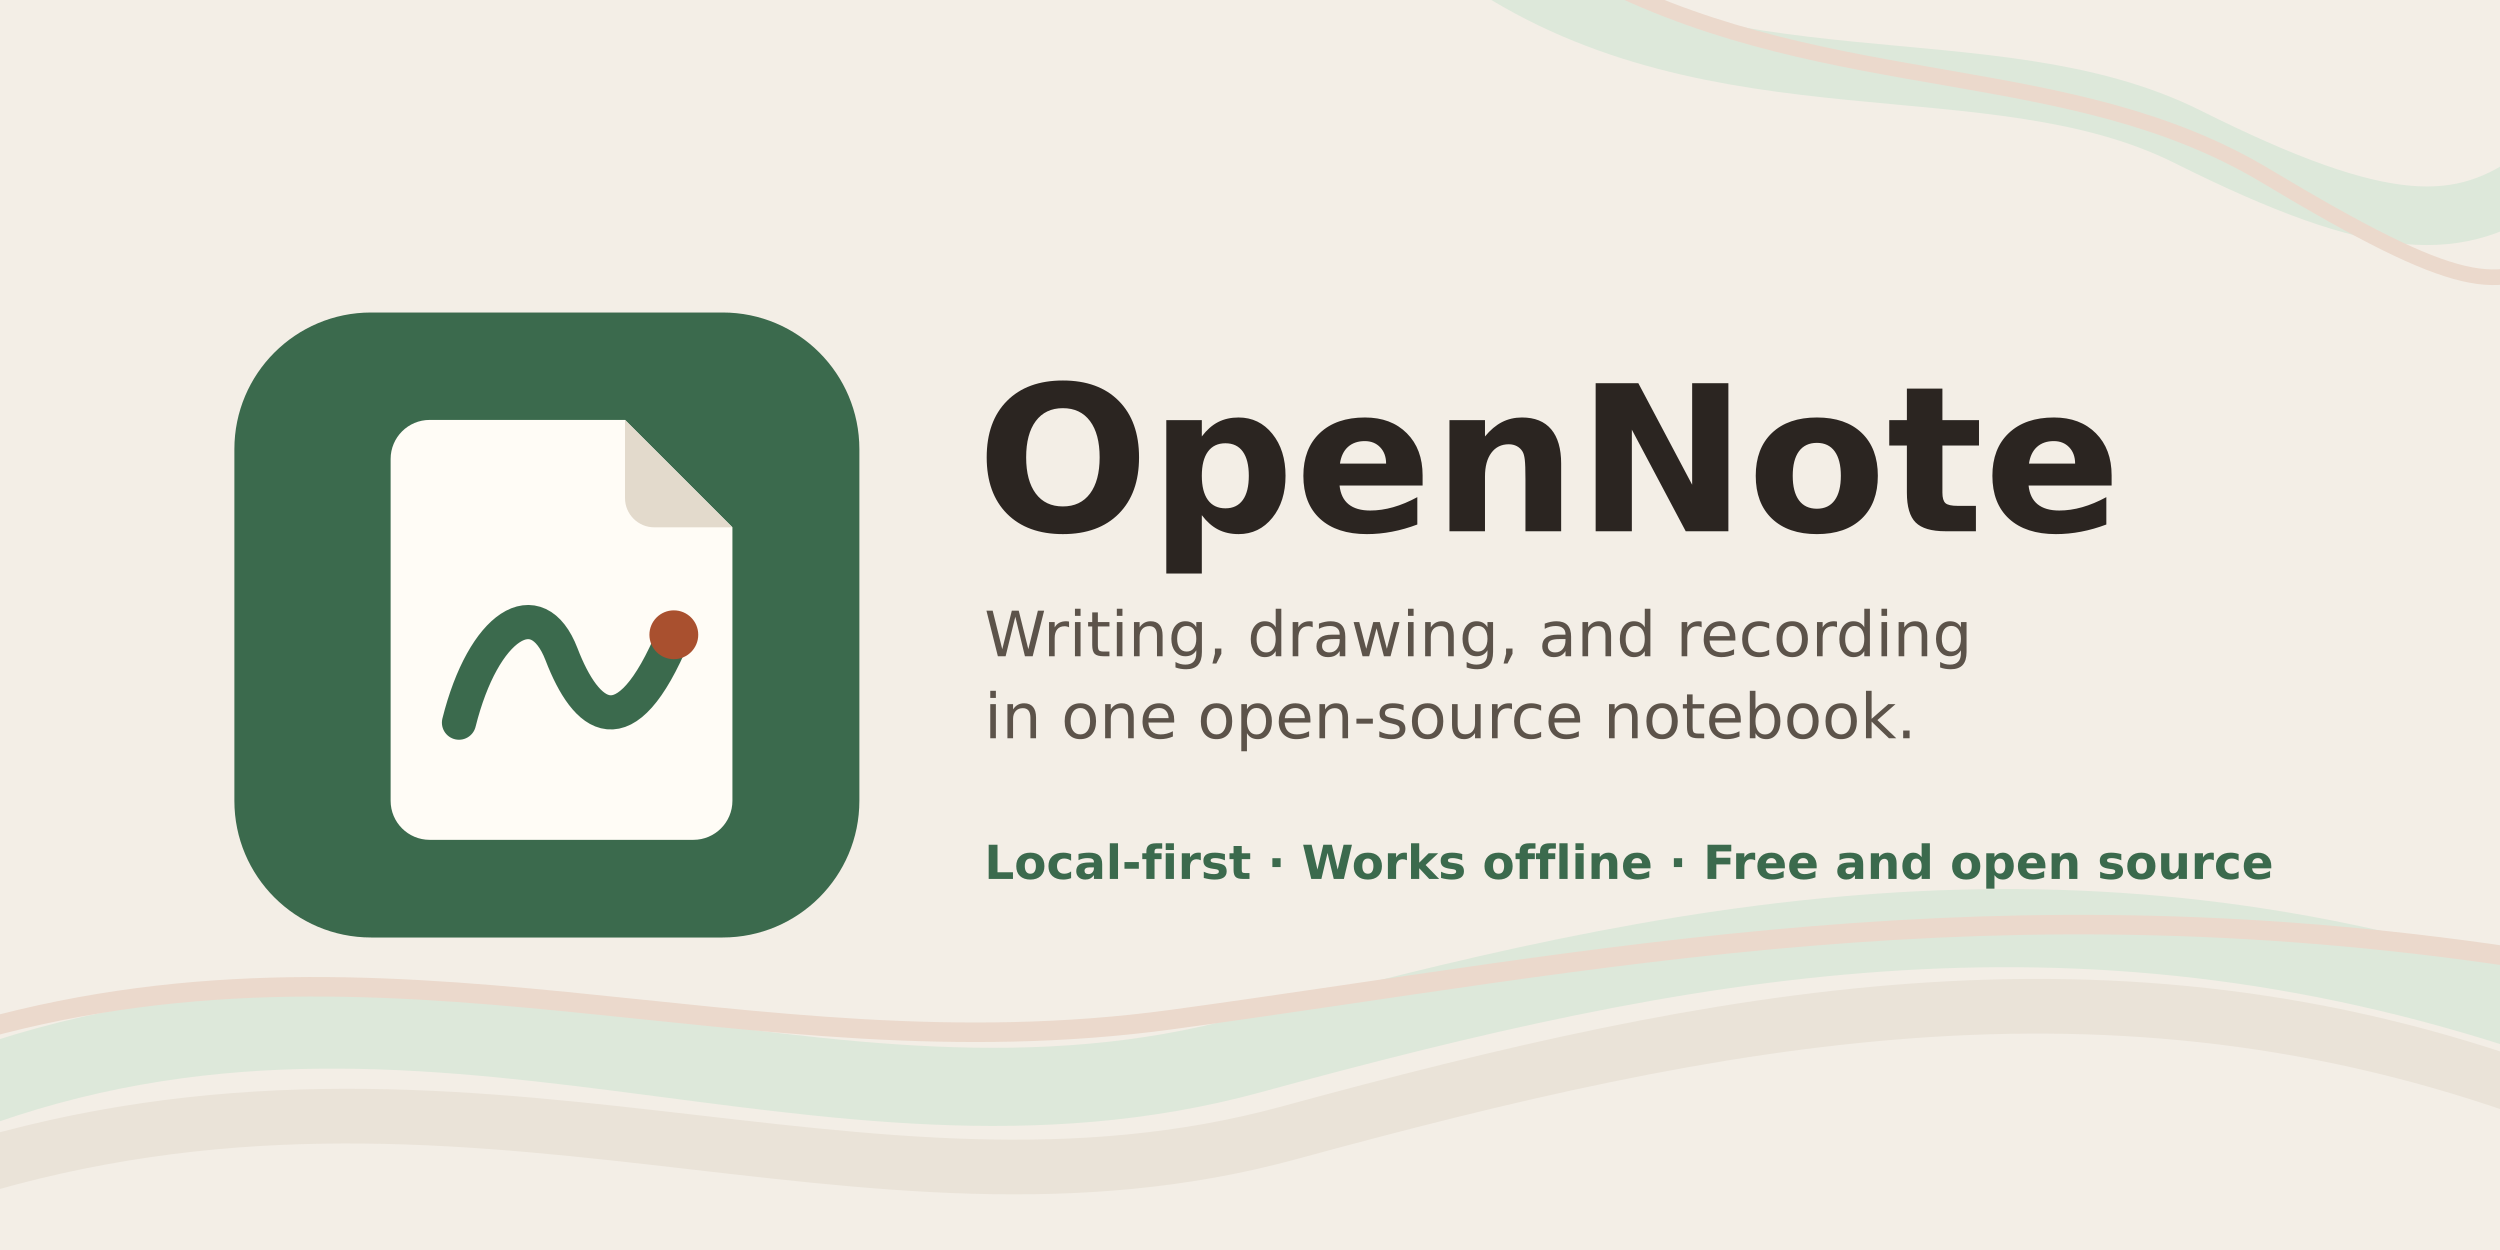
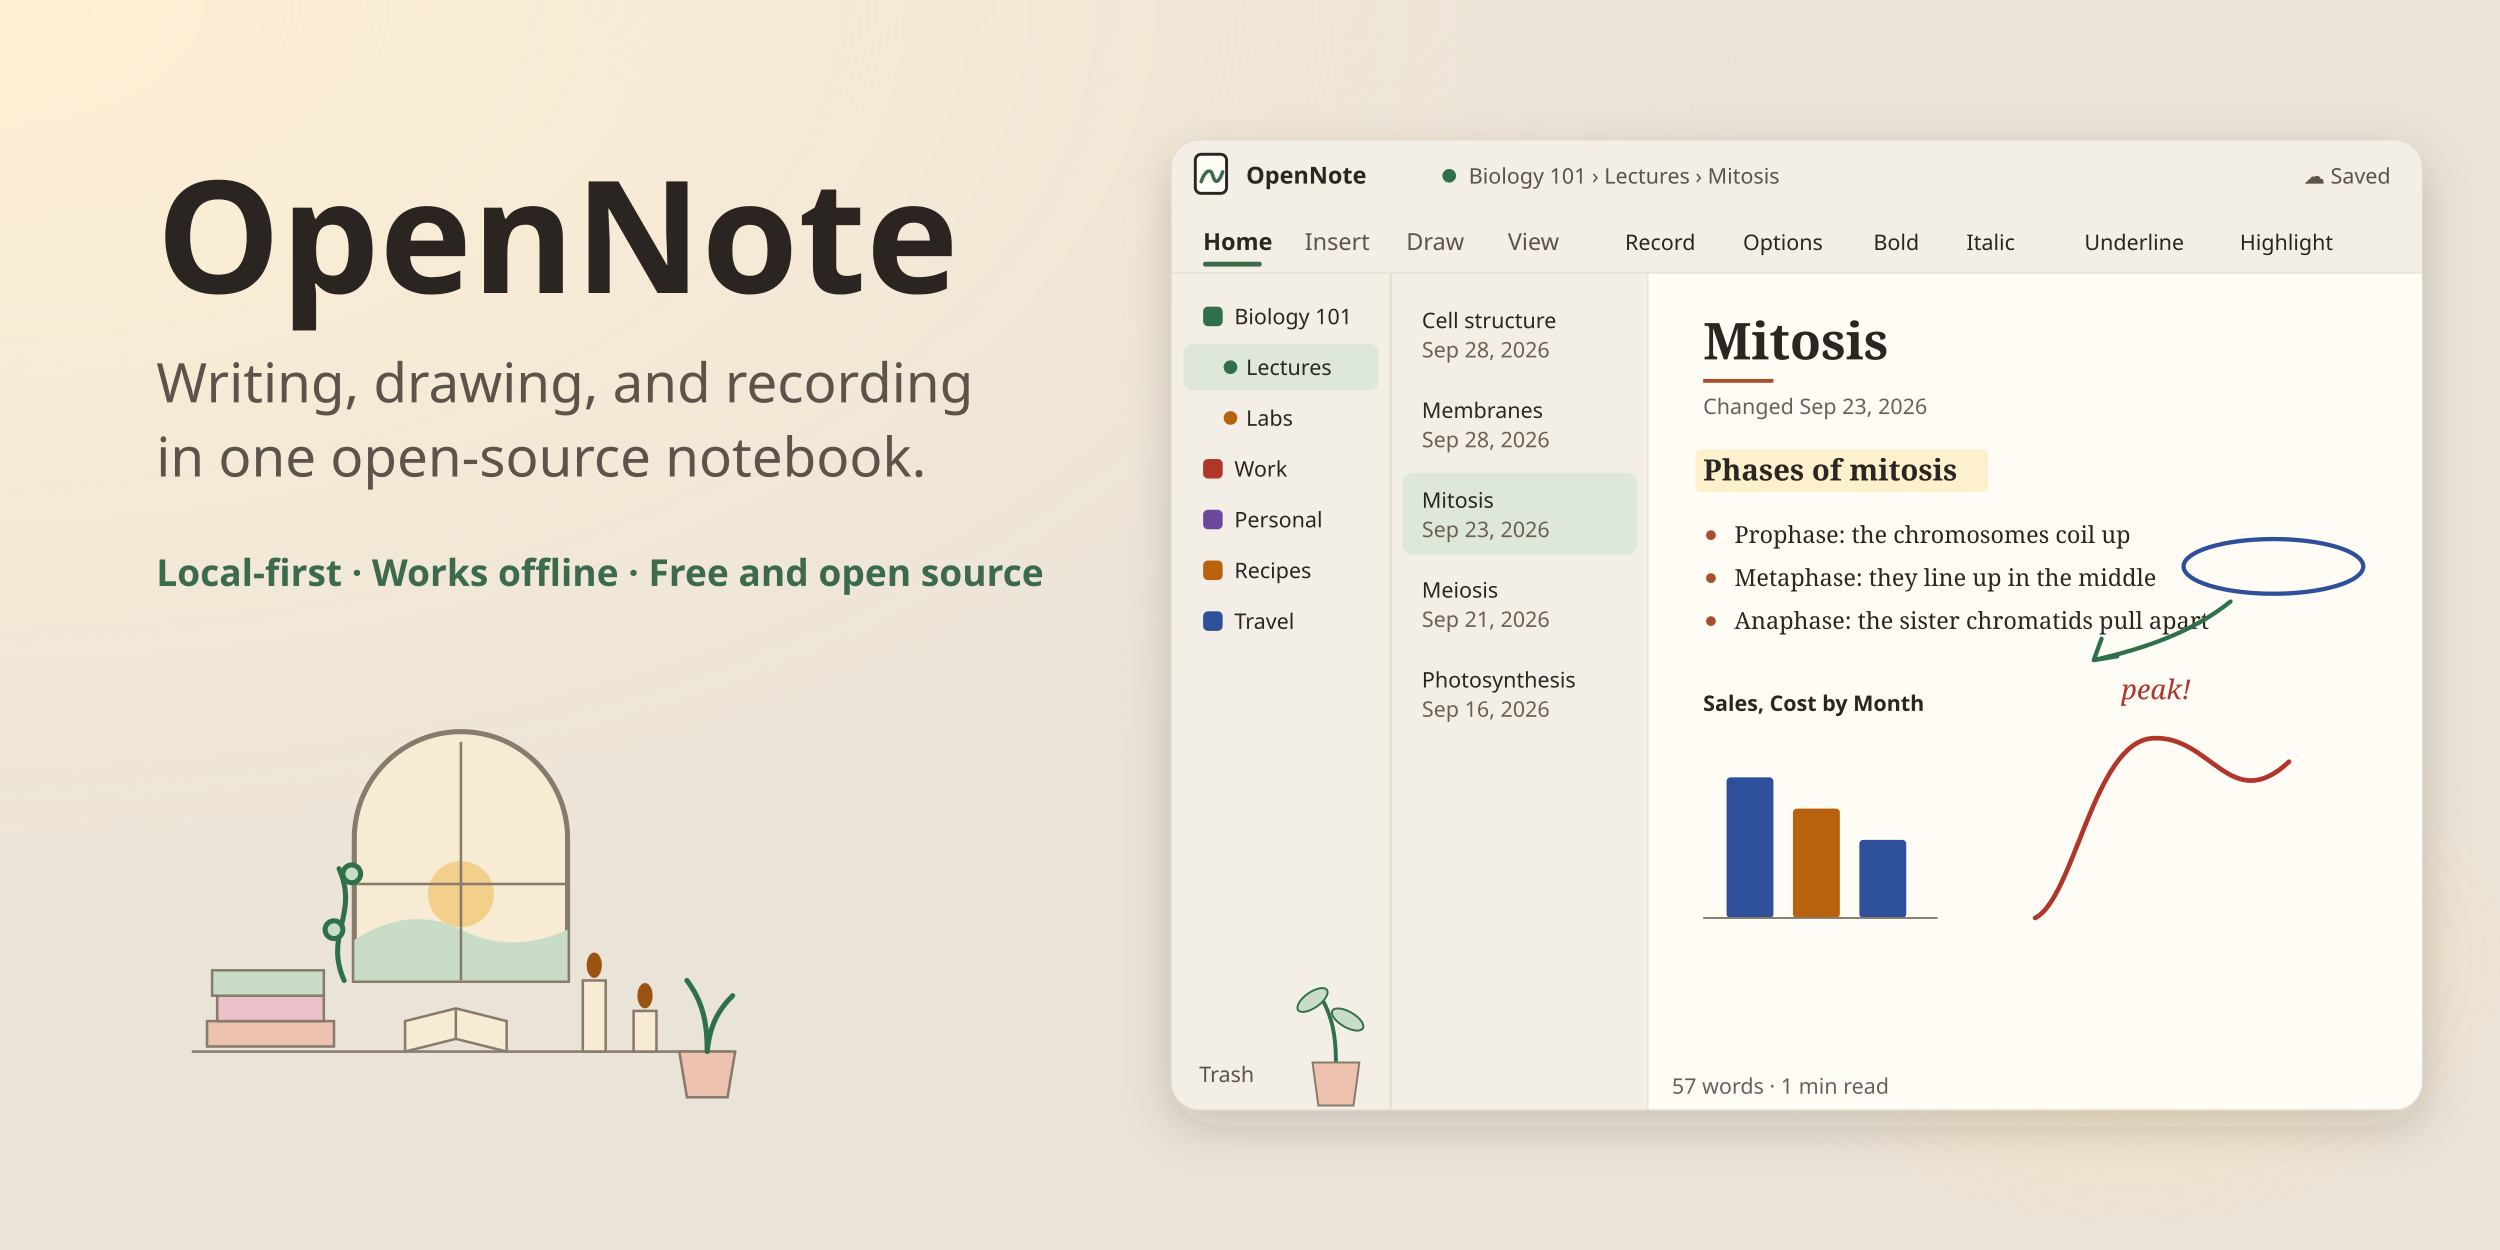
<svg xmlns="http://www.w3.org/2000/svg" viewBox="0 0 1280 640" width="1280" height="640" role="img" aria-labelledby="title" data-safe-margin="40">
-   <rect width="1280" height="640" fill="#F3EEE6" />
-   <path d="M-20 600C240 520 440 640 660 580S1080 480 1300 560" fill="none" stroke="#EAE3D8" stroke-width="28" stroke-linecap="round" />
-   <path d="M-20 560C220 470 420 600 640 540S1060 440 1300 520" fill="none" stroke="#DDE8DA" stroke-width="40" stroke-linecap="round" />
-   <path d="M-20 530C200 465 380 552 600 522S1020 448 1300 492" fill="none" stroke="#EBD9CC" stroke-width="10" stroke-linecap="round" />
-   <path d="M760 -20C880 60 1020 20 1120 70S1260 120 1300 90" fill="none" stroke="#DDE8DA" stroke-width="30" stroke-linecap="round" />
-   <path d="M820 -10C940 50 1060 30 1160 90S1280 150 1310 130" fill="none" stroke="#EBD9CC" stroke-width="8" stroke-linecap="round" />
-   <g transform="translate(120 160) scale(1.25)" data-important="app icon">
-     <rect width="256" height="256" rx="56" fill="#3B6A4D" />
-     <path d="M80 44H160L204 88V200A16 16 0 0 1 188 216H80A16 16 0 0 1 64 200V60A16 16 0 0 1 80 44Z" fill="#FFFCF6" />
-     <path d="M160 44V76A12 12 0 0 0 172 88H204Z" fill="#E3DACC" />
-     <path d="M92 168C102 128 124 114 134 140S160 180 180 132" fill="none" stroke="#3B6A4D" stroke-width="14" stroke-linecap="round" />
-     <circle cx="180" cy="132" r="10" fill="#A9502F" />
+   <defs>
+     <filter id="lift" x="-10%" y="-10%" width="120%" height="130%">
+       <feDropShadow dx="0" dy="8" stdDeviation="12" flood-color="#2B2521" flood-opacity="0.18" />
+     </filter>
+   </defs>
+   <defs>
+     <radialGradient id="ambient25" cx="0" cy="0" r="1" gradientUnits="userSpaceOnUse" gradientTransform="translate(0 0) scale(896 512)">
+       <stop offset="0" stop-color="#FFF0D4" />
+       <stop offset="1" stop-color="#FFF0D4" stop-opacity="0" />
+     </radialGradient>
+     <radialGradient id="ambient25p">
+       <stop offset="0" stop-color="#FCE4B8" />
+       <stop offset="1" stop-color="#FCE4B8" stop-opacity="0" />
+     </radialGradient>
+   </defs>
+   <rect x="0" y="0" width="1280" height="640" rx="0" fill="#EAE3D8" />
+   <rect x="0" y="0" width="1280" height="640" fill="url(#ambient25)" />
+   <ellipse cx="1090" cy="490" rx="210" ry="150" fill="url(#ambient25p)" opacity="0.9" />
+   <g font-family="'Atkinson Hyperlegible Next', 'Segoe UI', 'DejaVu Sans', sans-serif">
+     <text x="80" y="150" font-size="80" font-weight="700" fill="#2B2521" text-anchor="start" font-family="'Atkinson Hyperlegible Next', 'Segoe UI', system-ui, sans-serif">OpenNote</text>
+     <text x="80" y="206" font-size="28" font-weight="400" fill="#5C534A" text-anchor="start" font-family="'Atkinson Hyperlegible Next', 'Segoe UI', system-ui, sans-serif">Writing, drawing, and recording</text>
+     <text x="80" y="244" font-size="28" font-weight="400" fill="#5C534A" text-anchor="start" font-family="'Atkinson Hyperlegible Next', 'Segoe UI', system-ui, sans-serif">in one open-source notebook.</text>
+     <text x="80" y="300" font-size="19" font-weight="700" fill="#3B6A4D" text-anchor="start" font-family="'Atkinson Hyperlegible Next', 'Segoe UI', system-ui, sans-serif">Local-first  ·  Works offline  ·  Free and open source</text>
  </g>
-   <g font-family="'Atkinson Hyperlegible Next', 'Segoe UI', 'DejaVu Sans', sans-serif">
-     <text x="500" y="272" font-size="104" font-weight="700" fill="#2B2521">OpenNote</text>
-     <text x="504" y="336" font-size="32" fill="#5C534A">Writing, drawing, and recording</text>
-     <text x="504" y="378" font-size="32" fill="#5C534A">in one open-source notebook.</text>
-     <text x="504" y="450" font-size="24" font-weight="700" fill="#3B6A4D">Local-first  ·  Works offline  ·  Free and open source</text>
+   <g data-important="desk by the window">
+     <g transform="translate(80 372) scale(1.3)">
+       <path d="M78 100V44a42 42 0 0 1 84 0v56z" fill="#F8EBD3" stroke="#877B6C" stroke-width="2" />
+       <circle cx="120" cy="66" r="13" fill="#F2CF8A" />
+       <path d="M78 100V84q22-14 42-4t42 0v20z" fill="#C8DCC6" />
+       <line x1="120" y1="6" x2="120" y2="100" stroke="#877B6C" />
+       <line x1="78" y1="62" x2="162" y2="62" stroke="#877B6C" />
+       <path d="M74 100c-8-18 6-26-2-44" fill="none" stroke-linecap="round" stroke-linejoin="round" stroke="#2E7048" stroke-width="2" />
+       <circle cx="70" cy="80" r="3.5" fill="#C8DCC6" stroke="#2E7048" stroke-width="2" />
+       <circle cx="77" cy="58" r="3.5" fill="#C8DCC6" stroke="#2E7048" stroke-width="2" />
+       <line x1="14" y1="128" x2="226" y2="128" stroke="#877B6C" />
+       <rect x="20" y="116" width="50" height="10" rx="0" fill="#EDC3AF" stroke="#877B6C" stroke-width="1" />
+       <rect x="24" y="106" width="42" height="10" rx="0" fill="#EDC0C9" stroke="#877B6C" stroke-width="1" />
+       <rect x="22" y="96" width="44" height="10" rx="0" fill="#C8DCC6" stroke="#877B6C" stroke-width="1" />
+       <path d="M98 128l20-5 20 5v-12l-20-5-20 5z" fill="#F8EBD3" stroke="#877B6C" />
+       <line x1="118" y1="111" x2="118" y2="123" stroke="#877B6C" />
+       <rect x="168" y="100" width="9" height="28" rx="0" fill="#F8EBD3" stroke="#877B6C" stroke-width="1" />
+       <rect x="188" y="112" width="9" height="16" rx="0" fill="#F8EBD3" stroke="#877B6C" stroke-width="1" />
+       <ellipse cx="172.5" cy="94" rx="3" ry="5" fill="#9A5410" />
+       <ellipse cx="192.5" cy="106" rx="3" ry="5" fill="#9A5410" />
+       <path d="M206 128h22l-3 18h-16z" fill="#EDC3AF" stroke="#877B6C" />
+       <path d="M217 128c0-12-2-20-8-28M217 128c1-10 4-16 10-22" fill="none" stroke-linecap="round" stroke-linejoin="round" stroke="#2E7048" stroke-width="2" />
+     </g>
+   </g>
+   <g filter="url(#lift)" data-important="workspace">
+     <rect x="600" y="72" width="640" height="496" rx="14" fill="#F3EEE6" stroke="#E3DACC" stroke-width="1" />
+     <clipPath id="win">
+       <rect x="600" y="72" width="640" height="496" rx="14" />
+     </clipPath>
+     <g clip-path="url(#win)" font-family="'Atkinson Hyperlegible Next', 'Segoe UI', 'DejaVu Sans', sans-serif">
+       <rect x="600" y="72" width="640" height="68" rx="0" fill="#F3EEE6" />
+       <rect x="612" y="79" width="16" height="20" rx="3" fill="#FFFCF6" stroke="#2B2521" stroke-width="1.5" />
+       <path d="M615 93c2-6 5-7 6-3s3 4 5-2" fill="none" stroke-linecap="round" stroke-linejoin="round" stroke="#3B6A4D" stroke-width="1.8" />
+       <text x="638" y="94" font-size="12" font-weight="600" fill="#2B2521" text-anchor="start" font-family="'Atkinson Hyperlegible Next', 'Segoe UI', system-ui, sans-serif">OpenNote</text>
+       <circle cx="742" cy="90" r="3.5" fill="#2E7048" />
+       <text x="752" y="94" font-size="11" font-weight="400" fill="#5C534A" text-anchor="start" font-family="'Atkinson Hyperlegible Next', 'Segoe UI', system-ui, sans-serif">Biology 101 › Lectures › Mitosis</text>
+       <text x="1224" y="94" font-size="11" font-weight="400" fill="#5C534A" text-anchor="end" font-family="'Atkinson Hyperlegible Next', 'Segoe UI', system-ui, sans-serif">☁ Saved</text>
+       <line x1="600" y1="140" x2="1240" y2="140" stroke="#E3DACC" />
+       <text x="616" y="128" font-size="12" font-weight="600" fill="#2B2521" text-anchor="start" font-family="'Atkinson Hyperlegible Next', 'Segoe UI', system-ui, sans-serif">Home</text>
+       <rect x="616" y="134" width="30" height="2.5" rx="1" fill="#3B6A4D" />
+       <text x="668" y="128" font-size="12" font-weight="400" fill="#5C534A" text-anchor="start" font-family="'Atkinson Hyperlegible Next', 'Segoe UI', system-ui, sans-serif">Insert</text>
+       <text x="720" y="128" font-size="12" font-weight="400" fill="#5C534A" text-anchor="start" font-family="'Atkinson Hyperlegible Next', 'Segoe UI', system-ui, sans-serif">Draw</text>
+       <text x="772" y="128" font-size="12" font-weight="400" fill="#5C534A" text-anchor="start" font-family="'Atkinson Hyperlegible Next', 'Segoe UI', system-ui, sans-serif">View</text>
+       <text x="832" y="128" font-size="11" font-weight="400" fill="#2B2521" text-anchor="start" font-family="'Atkinson Hyperlegible Next', 'Segoe UI', system-ui, sans-serif">Record</text>
+       <text x="892.4" y="128" font-size="11" font-weight="400" fill="#2B2521" text-anchor="start" font-family="'Atkinson Hyperlegible Next', 'Segoe UI', system-ui, sans-serif">Options</text>
+       <text x="959.2" y="128" font-size="11" font-weight="400" fill="#2B2521" text-anchor="start" font-family="'Atkinson Hyperlegible Next', 'Segoe UI', system-ui, sans-serif">Bold</text>
+       <text x="1006.8" y="128" font-size="11" font-weight="400" fill="#2B2521" text-anchor="start" font-family="'Atkinson Hyperlegible Next', 'Segoe UI', system-ui, sans-serif">Italic</text>
+       <text x="1067.2" y="128" font-size="11" font-weight="400" fill="#2B2521" text-anchor="start" font-family="'Atkinson Hyperlegible Next', 'Segoe UI', system-ui, sans-serif">Underline</text>
+       <text x="1146.8" y="128" font-size="11" font-weight="400" fill="#2B2521" text-anchor="start" font-family="'Atkinson Hyperlegible Next', 'Segoe UI', system-ui, sans-serif">Highlight</text>
+       <rect x="600" y="140" width="244" height="428" rx="0" fill="#F3EEE6" />
+       <line x1="712" y1="140" x2="712" y2="568" stroke="#E3DACC" />
+       <line x1="844" y1="140" x2="844" y2="568" stroke="#E3DACC" />
+       <rect x="616" y="157" width="10" height="10" rx="2.5" fill="#2E7048" />
+       <text x="632" y="166" font-size="11" font-weight="400" fill="#2B2521" text-anchor="start" font-family="'Atkinson Hyperlegible Next', 'Segoe UI', system-ui, sans-serif">Biology 101</text>
+       <rect x="606" y="176" width="100" height="24" rx="5" fill="#DDE8DA" />
+       <circle cx="630" cy="188" r="3.5" fill="#2E7048" />
+       <text x="638" y="192" font-size="11" font-weight="400" fill="#2B2521" text-anchor="start" font-family="'Atkinson Hyperlegible Next', 'Segoe UI', system-ui, sans-serif">Lectures</text>
+       <circle cx="630" cy="214" r="3.5" fill="#B8620F" />
+       <text x="638" y="218" font-size="11" font-weight="400" fill="#2B2521" text-anchor="start" font-family="'Atkinson Hyperlegible Next', 'Segoe UI', system-ui, sans-serif">Labs</text>
+       <rect x="616" y="235" width="10" height="10" rx="2.5" fill="#B0342A" />
+       <text x="632" y="244" font-size="11" font-weight="400" fill="#2B2521" text-anchor="start" font-family="'Atkinson Hyperlegible Next', 'Segoe UI', system-ui, sans-serif">Work</text>
+       <rect x="616" y="261" width="10" height="10" rx="2.5" fill="#6A4A9C" />
+       <text x="632" y="270" font-size="11" font-weight="400" fill="#2B2521" text-anchor="start" font-family="'Atkinson Hyperlegible Next', 'Segoe UI', system-ui, sans-serif">Personal</text>
+       <rect x="616" y="287" width="10" height="10" rx="2.5" fill="#B8620F" />
+       <text x="632" y="296" font-size="11" font-weight="400" fill="#2B2521" text-anchor="start" font-family="'Atkinson Hyperlegible Next', 'Segoe UI', system-ui, sans-serif">Recipes</text>
+       <rect x="616" y="313" width="10" height="10" rx="2.5" fill="#2F4F9A" />
+       <text x="632" y="322" font-size="11" font-weight="400" fill="#2B2521" text-anchor="start" font-family="'Atkinson Hyperlegible Next', 'Segoe UI', system-ui, sans-serif">Travel</text>
+       <text x="614" y="554" font-size="11" font-weight="400" fill="#5C534A" text-anchor="start" font-family="'Atkinson Hyperlegible Next', 'Segoe UI', system-ui, sans-serif">Trash</text>
+       <path d="M684 544c0-14-2-24-8-34" fill="none" stroke-linecap="round" stroke-linejoin="round" stroke="#2E7048" stroke-width="2" />
+       <ellipse cx="672" cy="512" rx="9" ry="4" transform="rotate(-35 672 512)" fill="#C8DCC6" stroke="#2E7048" />
+       <ellipse cx="690" cy="522" rx="9" ry="4" transform="rotate(30 690 522)" fill="#C8DCC6" stroke="#2E7048" />
+       <path d="M672 544h24l-3 22h-18z" fill="#EDC3AF" stroke="#877B6C" />
+       <text x="728" y="168" font-size="11" font-weight="500" fill="#2B2521" text-anchor="start" font-family="'Atkinson Hyperlegible Next', 'Segoe UI', system-ui, sans-serif">Cell structure</text>
+       <text x="728" y="183" font-size="11" font-weight="400" fill="#6B6054" text-anchor="start" font-family="'Atkinson Hyperlegible Next', 'Segoe UI', system-ui, sans-serif">Sep 28, 2026</text>
+       <text x="728" y="214" font-size="11" font-weight="500" fill="#2B2521" text-anchor="start" font-family="'Atkinson Hyperlegible Next', 'Segoe UI', system-ui, sans-serif">Membranes</text>
+       <text x="728" y="229" font-size="11" font-weight="400" fill="#6B6054" text-anchor="start" font-family="'Atkinson Hyperlegible Next', 'Segoe UI', system-ui, sans-serif">Sep 28, 2026</text>
+       <rect x="718" y="242" width="120" height="42" rx="5" fill="#DDE8DA" />
+       <text x="728" y="260" font-size="11" font-weight="500" fill="#2B2521" text-anchor="start" font-family="'Atkinson Hyperlegible Next', 'Segoe UI', system-ui, sans-serif">Mitosis</text>
+       <text x="728" y="275" font-size="11" font-weight="400" fill="#6B6054" text-anchor="start" font-family="'Atkinson Hyperlegible Next', 'Segoe UI', system-ui, sans-serif">Sep 23, 2026</text>
+       <text x="728" y="306" font-size="11" font-weight="500" fill="#2B2521" text-anchor="start" font-family="'Atkinson Hyperlegible Next', 'Segoe UI', system-ui, sans-serif">Meiosis</text>
+       <text x="728" y="321" font-size="11" font-weight="400" fill="#6B6054" text-anchor="start" font-family="'Atkinson Hyperlegible Next', 'Segoe UI', system-ui, sans-serif">Sep 21, 2026</text>
+       <text x="728" y="352" font-size="11" font-weight="500" fill="#2B2521" text-anchor="start" font-family="'Atkinson Hyperlegible Next', 'Segoe UI', system-ui, sans-serif">Photosynthesis</text>
+       <text x="728" y="367" font-size="11" font-weight="400" fill="#6B6054" text-anchor="start" font-family="'Atkinson Hyperlegible Next', 'Segoe UI', system-ui, sans-serif">Sep 16, 2026</text>
+       <rect x="844" y="140" width="396" height="428" rx="0" fill="#FFFCF6" />
+       <text x="872" y="184" font-size="26" font-weight="700" fill="#2B2521" text-anchor="start" font-family="Literata, Cambria, Georgia, serif">Mitosis</text>
+       <rect x="872" y="194" width="36" height="2" rx="0" fill="#A9502F" />
+       <text x="872" y="212" font-size="11" font-weight="400" fill="#6B6054" text-anchor="start" font-family="'Atkinson Hyperlegible Next', 'Segoe UI', system-ui, sans-serif">Changed Sep 23, 2026</text>
+       <rect x="868" y="230" width="150" height="22" rx="3" fill="#F2CF4A66" fill-opacity="0.6" />
+       <text x="872" y="246" font-size="15" font-weight="700" fill="#2B2521" text-anchor="start" font-family="Literata, Cambria, Georgia, serif">Phases of mitosis</text>
+       <circle cx="876" cy="274" r="2.5" fill="#A9502F" />
+       <text x="888" y="278" font-size="12" font-weight="400" fill="#2B2521" text-anchor="start" font-family="Literata, Cambria, Georgia, serif">Prophase: the chromosomes coil up</text>
+       <circle cx="876" cy="296" r="2.5" fill="#A9502F" />
+       <text x="888" y="300" font-size="12" font-weight="400" fill="#2B2521" text-anchor="start" font-family="Literata, Cambria, Georgia, serif">Metaphase: they line up in the middle</text>
+       <circle cx="876" cy="318" r="2.5" fill="#A9502F" />
+       <text x="888" y="322" font-size="12" font-weight="400" fill="#2B2521" text-anchor="start" font-family="Literata, Cambria, Georgia, serif">Anaphase: the sister chromatids pull apart</text>
+       <path d="M1118 290a46 14 0 1 0 92 0a46 14 0 1 0-92 0" fill="none" stroke-linecap="round" stroke-linejoin="round" stroke="#2F4F9A" stroke-width="2.2" />
+       <path d="M1142 308c-20 16-44 24-70 30m0 0l12-2m-12 2l4-11" fill="none" stroke-linecap="round" stroke-linejoin="round" stroke="#2E7048" stroke-width="2.2" />
+       <rect x="884" y="398" width="24" height="72" rx="2" fill="#2F4F9A" />
+       <rect x="918" y="414" width="24" height="56" rx="2" fill="#B8620F" />
+       <rect x="952" y="430" width="24" height="40" rx="2" fill="#2F4F9A" />
+       <line x1="872" y1="470" x2="992" y2="470" stroke="#877B6C" />
+       <text x="872" y="364" font-size="11" font-weight="600" fill="#2B2521" text-anchor="start" font-family="'Atkinson Hyperlegible Next', 'Segoe UI', system-ui, sans-serif">Sales, Cost by Month</text>
+       <path d="M1042 470c20-10 30-90 60-92s40 40 70 12" fill="none" stroke-linecap="round" stroke-linejoin="round" stroke="#B0342A" stroke-width="2.4" />
+       <text x="1086" y="358" font-size="14" font-weight="400" fill="#B0342A" text-anchor="start" font-family="Literata, Cambria, Georgia, serif" font-style="italic">peak!</text>
+       <text x="856" y="560" font-size="11" font-weight="400" fill="#6B6054" text-anchor="start" font-family="'Atkinson Hyperlegible Next', 'Segoe UI', system-ui, sans-serif">57 words · 1 min read</text>
+     </g>
  </g>
</svg>
